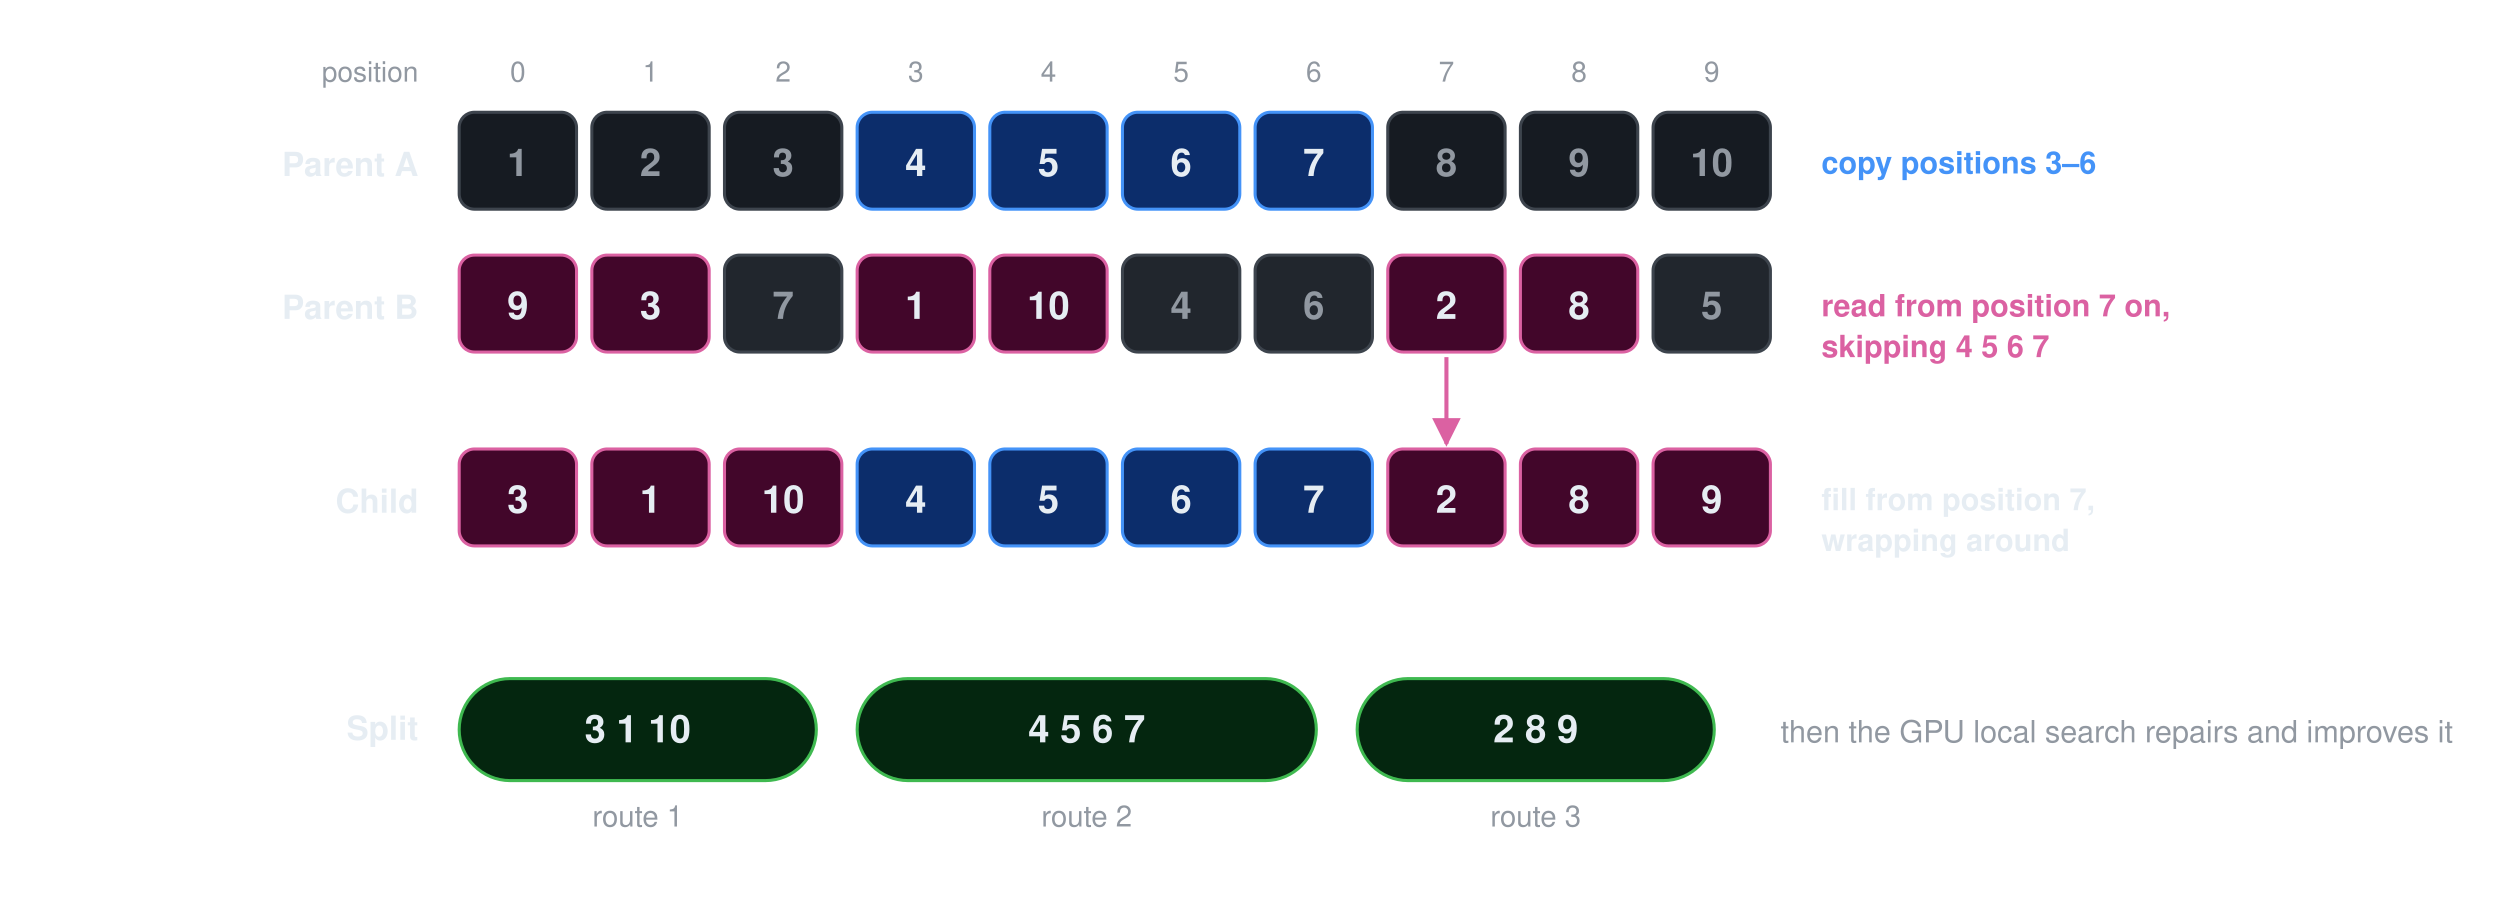
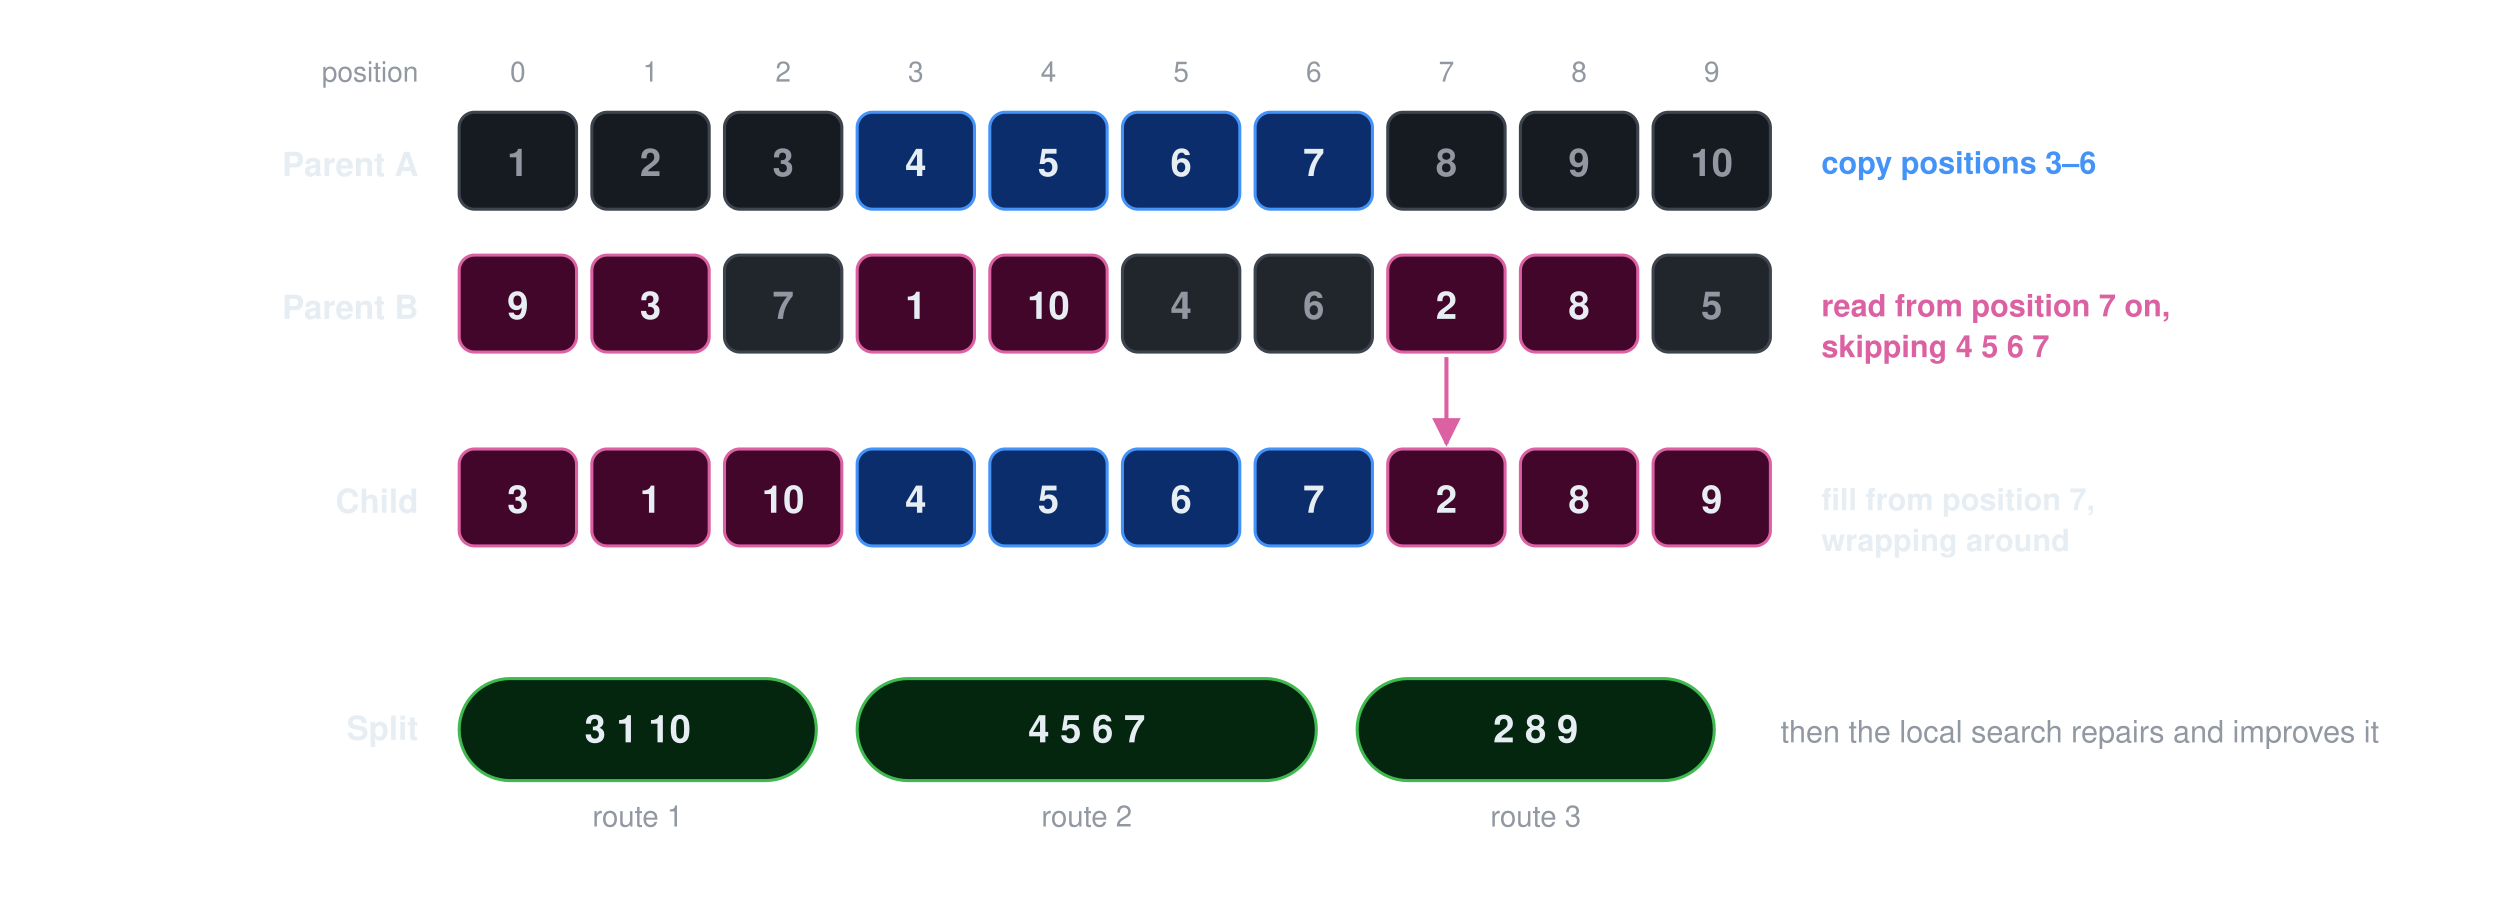
<svg xmlns="http://www.w3.org/2000/svg" viewBox="0 0 980 360" width="980" height="360" font-family="-apple-system, 'Segoe UI', Helvetica, Arial, sans-serif" role="img" aria-label="Order crossover of two giant tours, then Split into routes">
  <defs>
    <marker id="arrow-pink" viewBox="0 0 10 10" refX="9" refY="5" markerWidth="7" markerHeight="7" orient="auto-start-reverse">
      <path d="M 0 0 L 10 5 L 0 10 z" fill="#db61a2" />
    </marker>
  </defs>
  <text x="203.0" y="32" font-size="11" font-weight="400" fill="#9198a1" text-anchor="middle">0</text>
  <text x="255.0" y="32" font-size="11" font-weight="400" fill="#9198a1" text-anchor="middle">1</text>
  <text x="307.0" y="32" font-size="11" font-weight="400" fill="#9198a1" text-anchor="middle">2</text>
  <text x="359.0" y="32" font-size="11" font-weight="400" fill="#9198a1" text-anchor="middle">3</text>
  <text x="411.0" y="32" font-size="11" font-weight="400" fill="#9198a1" text-anchor="middle">4</text>
  <text x="463.0" y="32" font-size="11" font-weight="400" fill="#9198a1" text-anchor="middle">5</text>
  <text x="515.0" y="32" font-size="11" font-weight="400" fill="#9198a1" text-anchor="middle">6</text>
  <text x="567.0" y="32" font-size="11" font-weight="400" fill="#9198a1" text-anchor="middle">7</text>
  <text x="619.0" y="32" font-size="11" font-weight="400" fill="#9198a1" text-anchor="middle">8</text>
  <text x="671.0" y="32" font-size="11" font-weight="400" fill="#9198a1" text-anchor="middle">9</text>
  <text x="164" y="32" font-size="11" font-weight="400" fill="#9198a1" text-anchor="end">position</text>
  <text x="164" y="69" font-size="13" font-weight="600" fill="#e6edf3" text-anchor="end">Parent A</text>
  <rect x="180" y="44" width="46" height="38" rx="6" fill="#161b22" stroke="#3d444d" stroke-width="1.2" />
  <text x="203.0" y="69" font-size="15" font-weight="600" fill="#9198a1" text-anchor="middle">1</text>
  <rect x="232" y="44" width="46" height="38" rx="6" fill="#161b22" stroke="#3d444d" stroke-width="1.2" />
  <text x="255.0" y="69" font-size="15" font-weight="600" fill="#9198a1" text-anchor="middle">2</text>
  <rect x="284" y="44" width="46" height="38" rx="6" fill="#161b22" stroke="#3d444d" stroke-width="1.2" />
  <text x="307.0" y="69" font-size="15" font-weight="600" fill="#9198a1" text-anchor="middle">3</text>
  <rect x="336" y="44" width="46" height="38" rx="6" fill="#0c2d6b" stroke="#4493f8" stroke-width="1.2" />
  <text x="359.0" y="69" font-size="15" font-weight="600" fill="#e6edf3" text-anchor="middle">4</text>
  <rect x="388" y="44" width="46" height="38" rx="6" fill="#0c2d6b" stroke="#4493f8" stroke-width="1.2" />
  <text x="411.0" y="69" font-size="15" font-weight="600" fill="#e6edf3" text-anchor="middle">5</text>
  <rect x="440" y="44" width="46" height="38" rx="6" fill="#0c2d6b" stroke="#4493f8" stroke-width="1.2" />
  <text x="463.0" y="69" font-size="15" font-weight="600" fill="#e6edf3" text-anchor="middle">6</text>
  <rect x="492" y="44" width="46" height="38" rx="6" fill="#0c2d6b" stroke="#4493f8" stroke-width="1.2" />
  <text x="515.0" y="69" font-size="15" font-weight="600" fill="#e6edf3" text-anchor="middle">7</text>
  <rect x="544" y="44" width="46" height="38" rx="6" fill="#161b22" stroke="#3d444d" stroke-width="1.2" />
  <text x="567.0" y="69" font-size="15" font-weight="600" fill="#9198a1" text-anchor="middle">8</text>
  <rect x="596" y="44" width="46" height="38" rx="6" fill="#161b22" stroke="#3d444d" stroke-width="1.2" />
  <text x="619.0" y="69" font-size="15" font-weight="600" fill="#9198a1" text-anchor="middle">9</text>
  <rect x="648" y="44" width="46" height="38" rx="6" fill="#161b22" stroke="#3d444d" stroke-width="1.2" />
  <text x="671.0" y="69" font-size="15" font-weight="600" fill="#9198a1" text-anchor="middle">10</text>
  <text x="164" y="125" font-size="13" font-weight="600" fill="#e6edf3" text-anchor="end">Parent B</text>
  <rect x="180" y="100" width="46" height="38" rx="6" fill="#42062a" stroke="#db61a2" stroke-width="1.2" />
  <text x="203.0" y="125" font-size="15" font-weight="600" fill="#e6edf3" text-anchor="middle">9</text>
  <rect x="232" y="100" width="46" height="38" rx="6" fill="#42062a" stroke="#db61a2" stroke-width="1.2" />
  <text x="255.0" y="125" font-size="15" font-weight="600" fill="#e6edf3" text-anchor="middle">3</text>
  <rect x="284" y="100" width="46" height="38" rx="6" fill="#21262d" stroke="#3d444d" stroke-width="1.2" />
  <text x="307.0" y="125" font-size="15" font-weight="600" fill="#9198a1" text-anchor="middle">7</text>
  <rect x="336" y="100" width="46" height="38" rx="6" fill="#42062a" stroke="#db61a2" stroke-width="1.2" />
  <text x="359.0" y="125" font-size="15" font-weight="600" fill="#e6edf3" text-anchor="middle">1</text>
  <rect x="388" y="100" width="46" height="38" rx="6" fill="#42062a" stroke="#db61a2" stroke-width="1.2" />
  <text x="411.0" y="125" font-size="15" font-weight="600" fill="#e6edf3" text-anchor="middle">10</text>
  <rect x="440" y="100" width="46" height="38" rx="6" fill="#21262d" stroke="#3d444d" stroke-width="1.2" />
  <text x="463.0" y="125" font-size="15" font-weight="600" fill="#9198a1" text-anchor="middle">4</text>
  <rect x="492" y="100" width="46" height="38" rx="6" fill="#21262d" stroke="#3d444d" stroke-width="1.2" />
  <text x="515.0" y="125" font-size="15" font-weight="600" fill="#9198a1" text-anchor="middle">6</text>
  <rect x="544" y="100" width="46" height="38" rx="6" fill="#42062a" stroke="#db61a2" stroke-width="1.2" />
  <text x="567.0" y="125" font-size="15" font-weight="600" fill="#e6edf3" text-anchor="middle">2</text>
  <rect x="596" y="100" width="46" height="38" rx="6" fill="#42062a" stroke="#db61a2" stroke-width="1.2" />
  <text x="619.0" y="125" font-size="15" font-weight="600" fill="#e6edf3" text-anchor="middle">8</text>
  <rect x="648" y="100" width="46" height="38" rx="6" fill="#21262d" stroke="#3d444d" stroke-width="1.2" />
  <text x="671.0" y="125" font-size="15" font-weight="600" fill="#9198a1" text-anchor="middle">5</text>
  <text x="164" y="201" font-size="13" font-weight="600" fill="#e6edf3" text-anchor="end">Child</text>
  <rect x="180" y="176" width="46" height="38" rx="6" fill="#42062a" stroke="#db61a2" stroke-width="1.2" />
  <text x="203.0" y="201" font-size="15" font-weight="600" fill="#e6edf3" text-anchor="middle">3</text>
  <rect x="232" y="176" width="46" height="38" rx="6" fill="#42062a" stroke="#db61a2" stroke-width="1.2" />
  <text x="255.0" y="201" font-size="15" font-weight="600" fill="#e6edf3" text-anchor="middle">1</text>
  <rect x="284" y="176" width="46" height="38" rx="6" fill="#42062a" stroke="#db61a2" stroke-width="1.2" />
  <text x="307.0" y="201" font-size="15" font-weight="600" fill="#e6edf3" text-anchor="middle">10</text>
  <rect x="336" y="176" width="46" height="38" rx="6" fill="#0c2d6b" stroke="#4493f8" stroke-width="1.2" />
  <text x="359.0" y="201" font-size="15" font-weight="600" fill="#e6edf3" text-anchor="middle">4</text>
  <rect x="388" y="176" width="46" height="38" rx="6" fill="#0c2d6b" stroke="#4493f8" stroke-width="1.2" />
  <text x="411.0" y="201" font-size="15" font-weight="600" fill="#e6edf3" text-anchor="middle">5</text>
  <rect x="440" y="176" width="46" height="38" rx="6" fill="#0c2d6b" stroke="#4493f8" stroke-width="1.2" />
  <text x="463.0" y="201" font-size="15" font-weight="600" fill="#e6edf3" text-anchor="middle">6</text>
  <rect x="492" y="176" width="46" height="38" rx="6" fill="#0c2d6b" stroke="#4493f8" stroke-width="1.2" />
  <text x="515.0" y="201" font-size="15" font-weight="600" fill="#e6edf3" text-anchor="middle">7</text>
  <rect x="544" y="176" width="46" height="38" rx="6" fill="#42062a" stroke="#db61a2" stroke-width="1.2" />
  <text x="567.0" y="201" font-size="15" font-weight="600" fill="#e6edf3" text-anchor="middle">2</text>
  <rect x="596" y="176" width="46" height="38" rx="6" fill="#42062a" stroke="#db61a2" stroke-width="1.2" />
  <text x="619.0" y="201" font-size="15" font-weight="600" fill="#e6edf3" text-anchor="middle">8</text>
  <rect x="648" y="176" width="46" height="38" rx="6" fill="#42062a" stroke="#db61a2" stroke-width="1.2" />
  <text x="671.0" y="201" font-size="15" font-weight="600" fill="#e6edf3" text-anchor="middle">9</text>
  <text x="714" y="68" font-size="12" font-weight="600" fill="#4493f8" text-anchor="start">copy positions 3–6</text>
  <text x="714" y="124" font-size="12" font-weight="600" fill="#db61a2" text-anchor="start">read from position 7 on,</text>
  <text x="714" y="140" font-size="12" font-weight="600" fill="#db61a2" text-anchor="start">skipping 4 5 6 7</text>
  <text x="714" y="200" font-size="12" font-weight="600" fill="#e6edf3" text-anchor="start">fill from position 7,</text>
  <text x="714" y="216" font-size="12" font-weight="600" fill="#e6edf3" text-anchor="start">wrapping around</text>
  <path d="M 567 140 L 567 174" fill="none" stroke="#db61a2" stroke-width="1.6" stroke-linejoin="round" marker-end="url(#arrow-pink)" />
  <text x="164" y="290" font-size="13" font-weight="600" fill="#e6edf3" text-anchor="end">Split</text>
  <rect x="180" y="266" width="140" height="40" rx="20" fill="#04260f" stroke="#3fb950" stroke-width="1.2" />
  <text x="250.0" y="291" font-size="15" font-weight="600" fill="#e6edf3" text-anchor="middle">3  1  10</text>
  <text x="250.0" y="324" font-size="11.5" font-weight="400" fill="#9198a1" text-anchor="middle">route 1</text>
  <rect x="336" y="266" width="180" height="40" rx="20" fill="#04260f" stroke="#3fb950" stroke-width="1.2" />
  <text x="426.0" y="291" font-size="15" font-weight="600" fill="#e6edf3" text-anchor="middle">4  5  6  7</text>
  <text x="426.0" y="324" font-size="11.5" font-weight="400" fill="#9198a1" text-anchor="middle">route 2</text>
  <rect x="532" y="266" width="140" height="40" rx="20" fill="#04260f" stroke="#3fb950" stroke-width="1.2" />
  <text x="602.0" y="291" font-size="15" font-weight="600" fill="#e6edf3" text-anchor="middle">2  8  9</text>
  <text x="602.0" y="324" font-size="11.5" font-weight="400" fill="#9198a1" text-anchor="middle">route 3</text>
-   <text x="698" y="291" font-size="12" font-weight="400" fill="#9198a1" text-anchor="start">then the GPU local search repairs and improves it</text>
+   <text x="698" y="291" font-size="12" font-weight="400" fill="#9198a1" text-anchor="start">then the local search repairs and improves it</text>
</svg>
